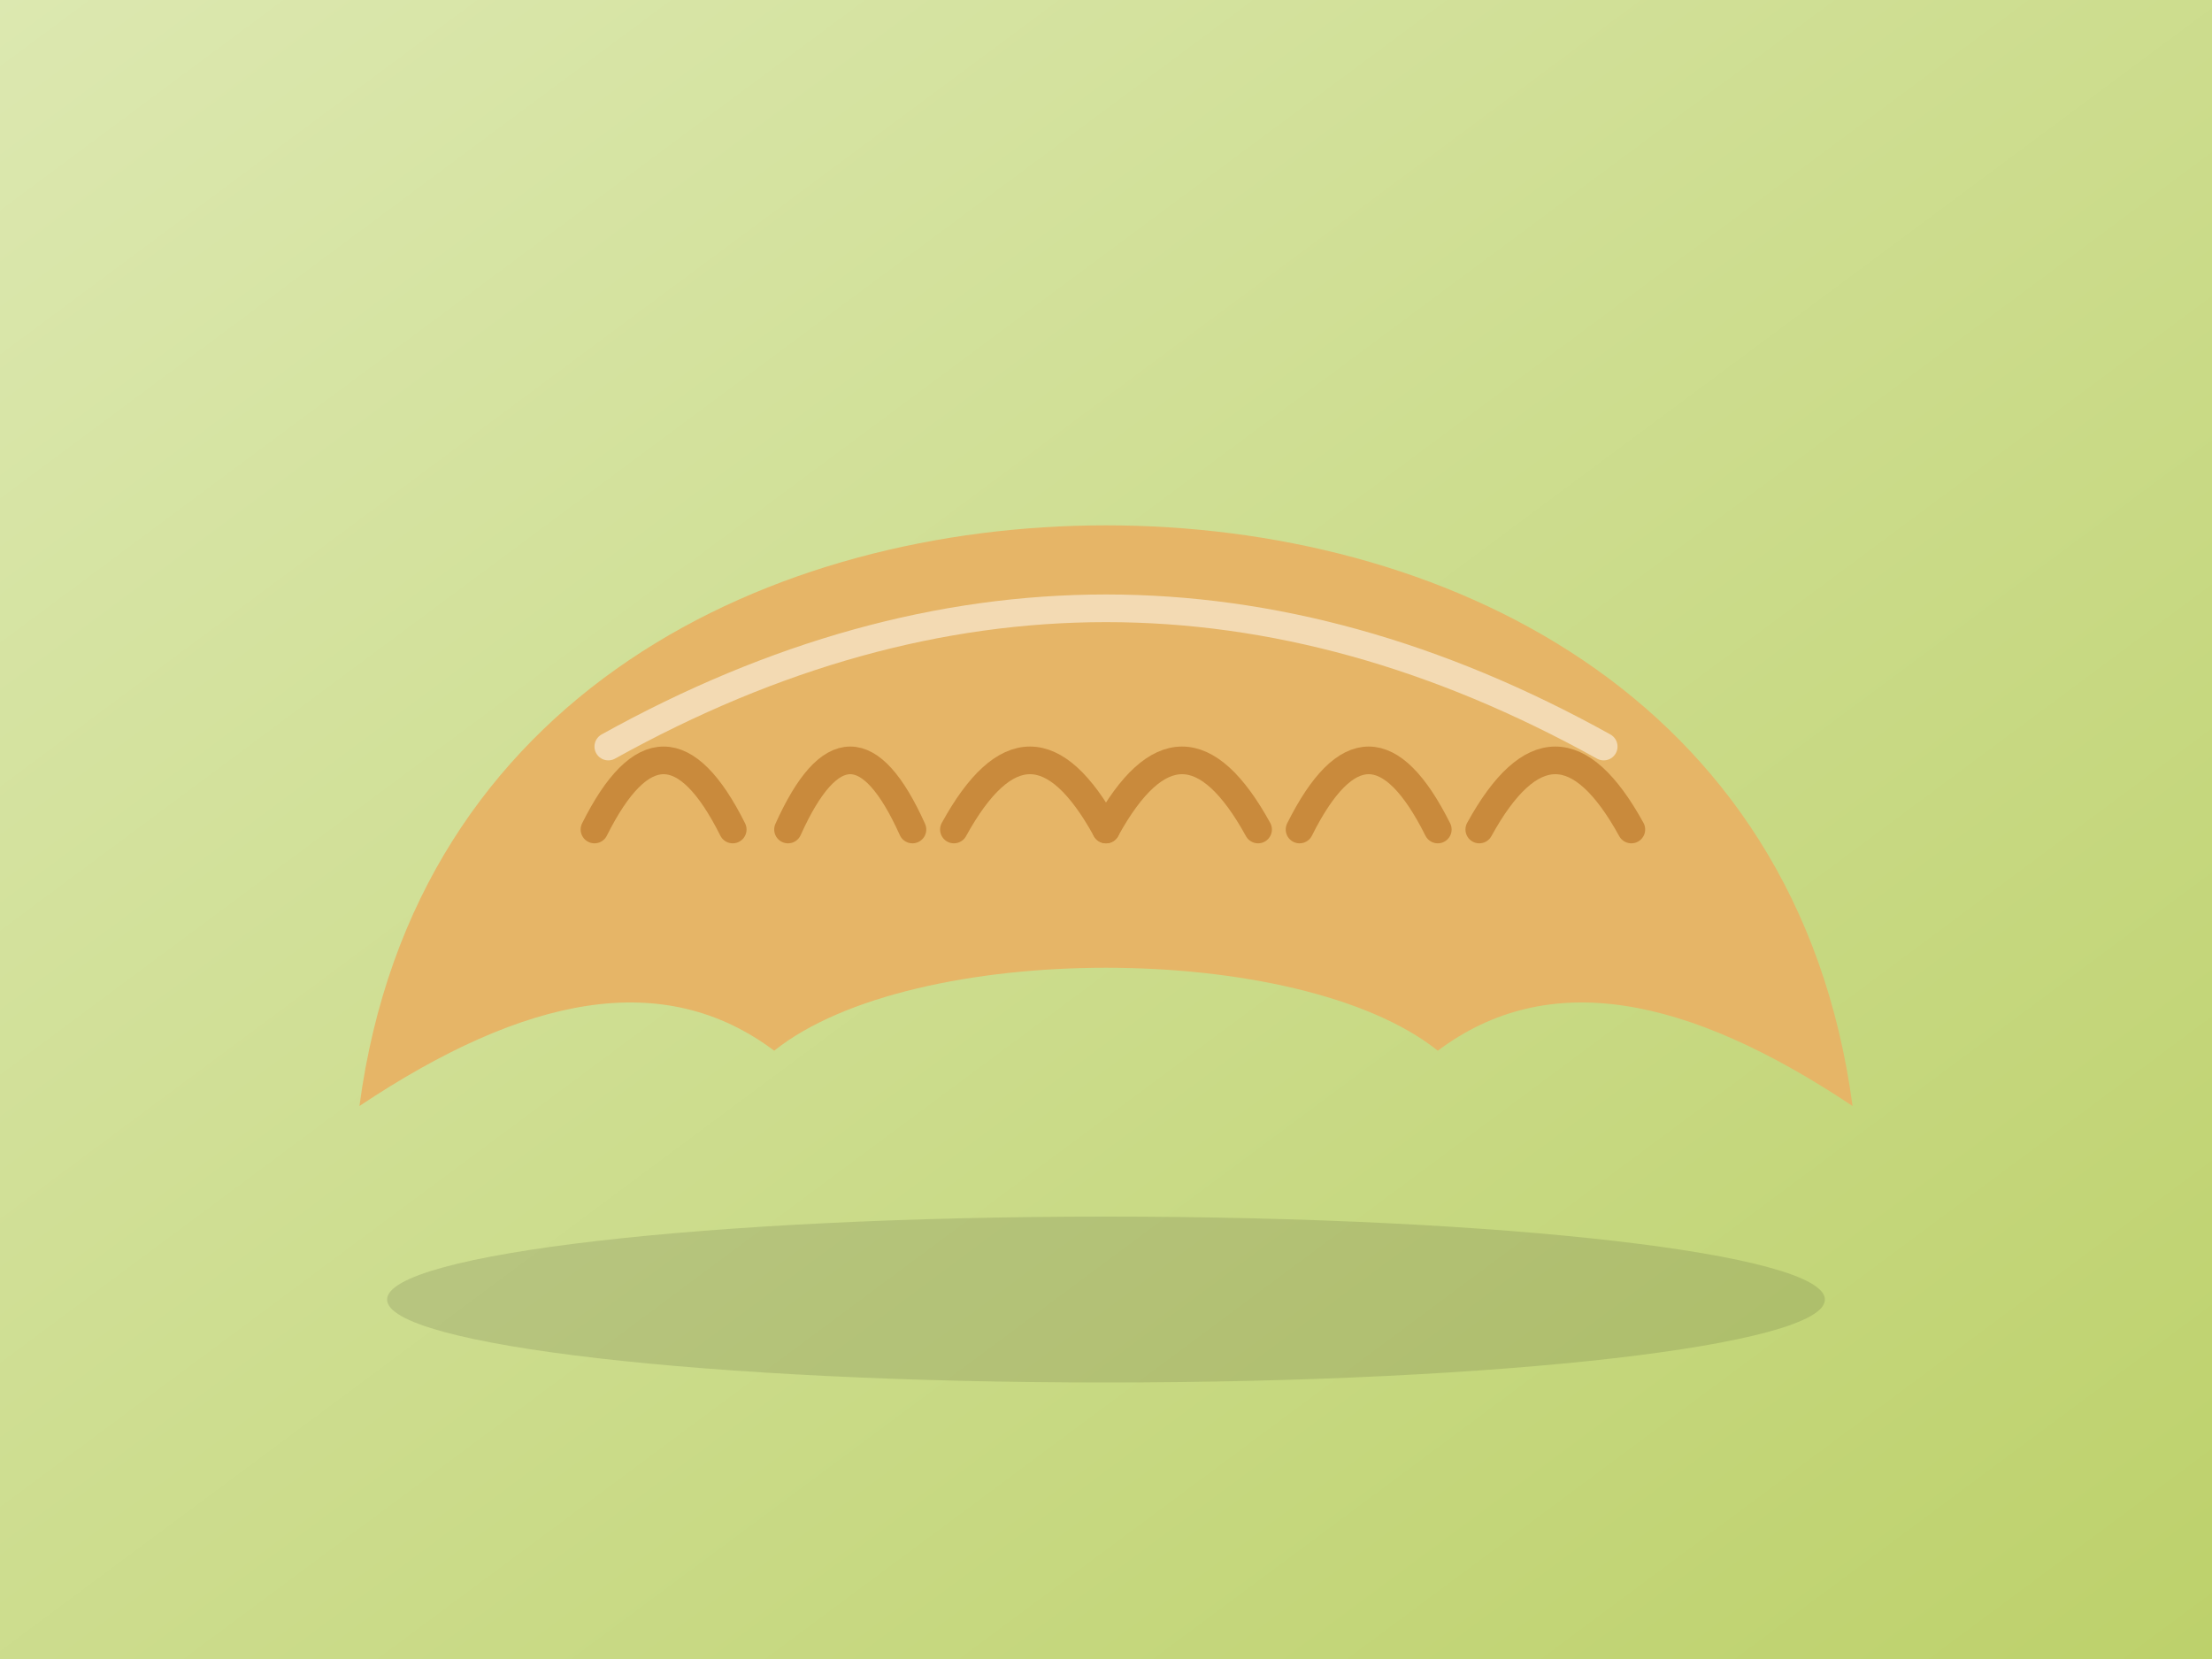
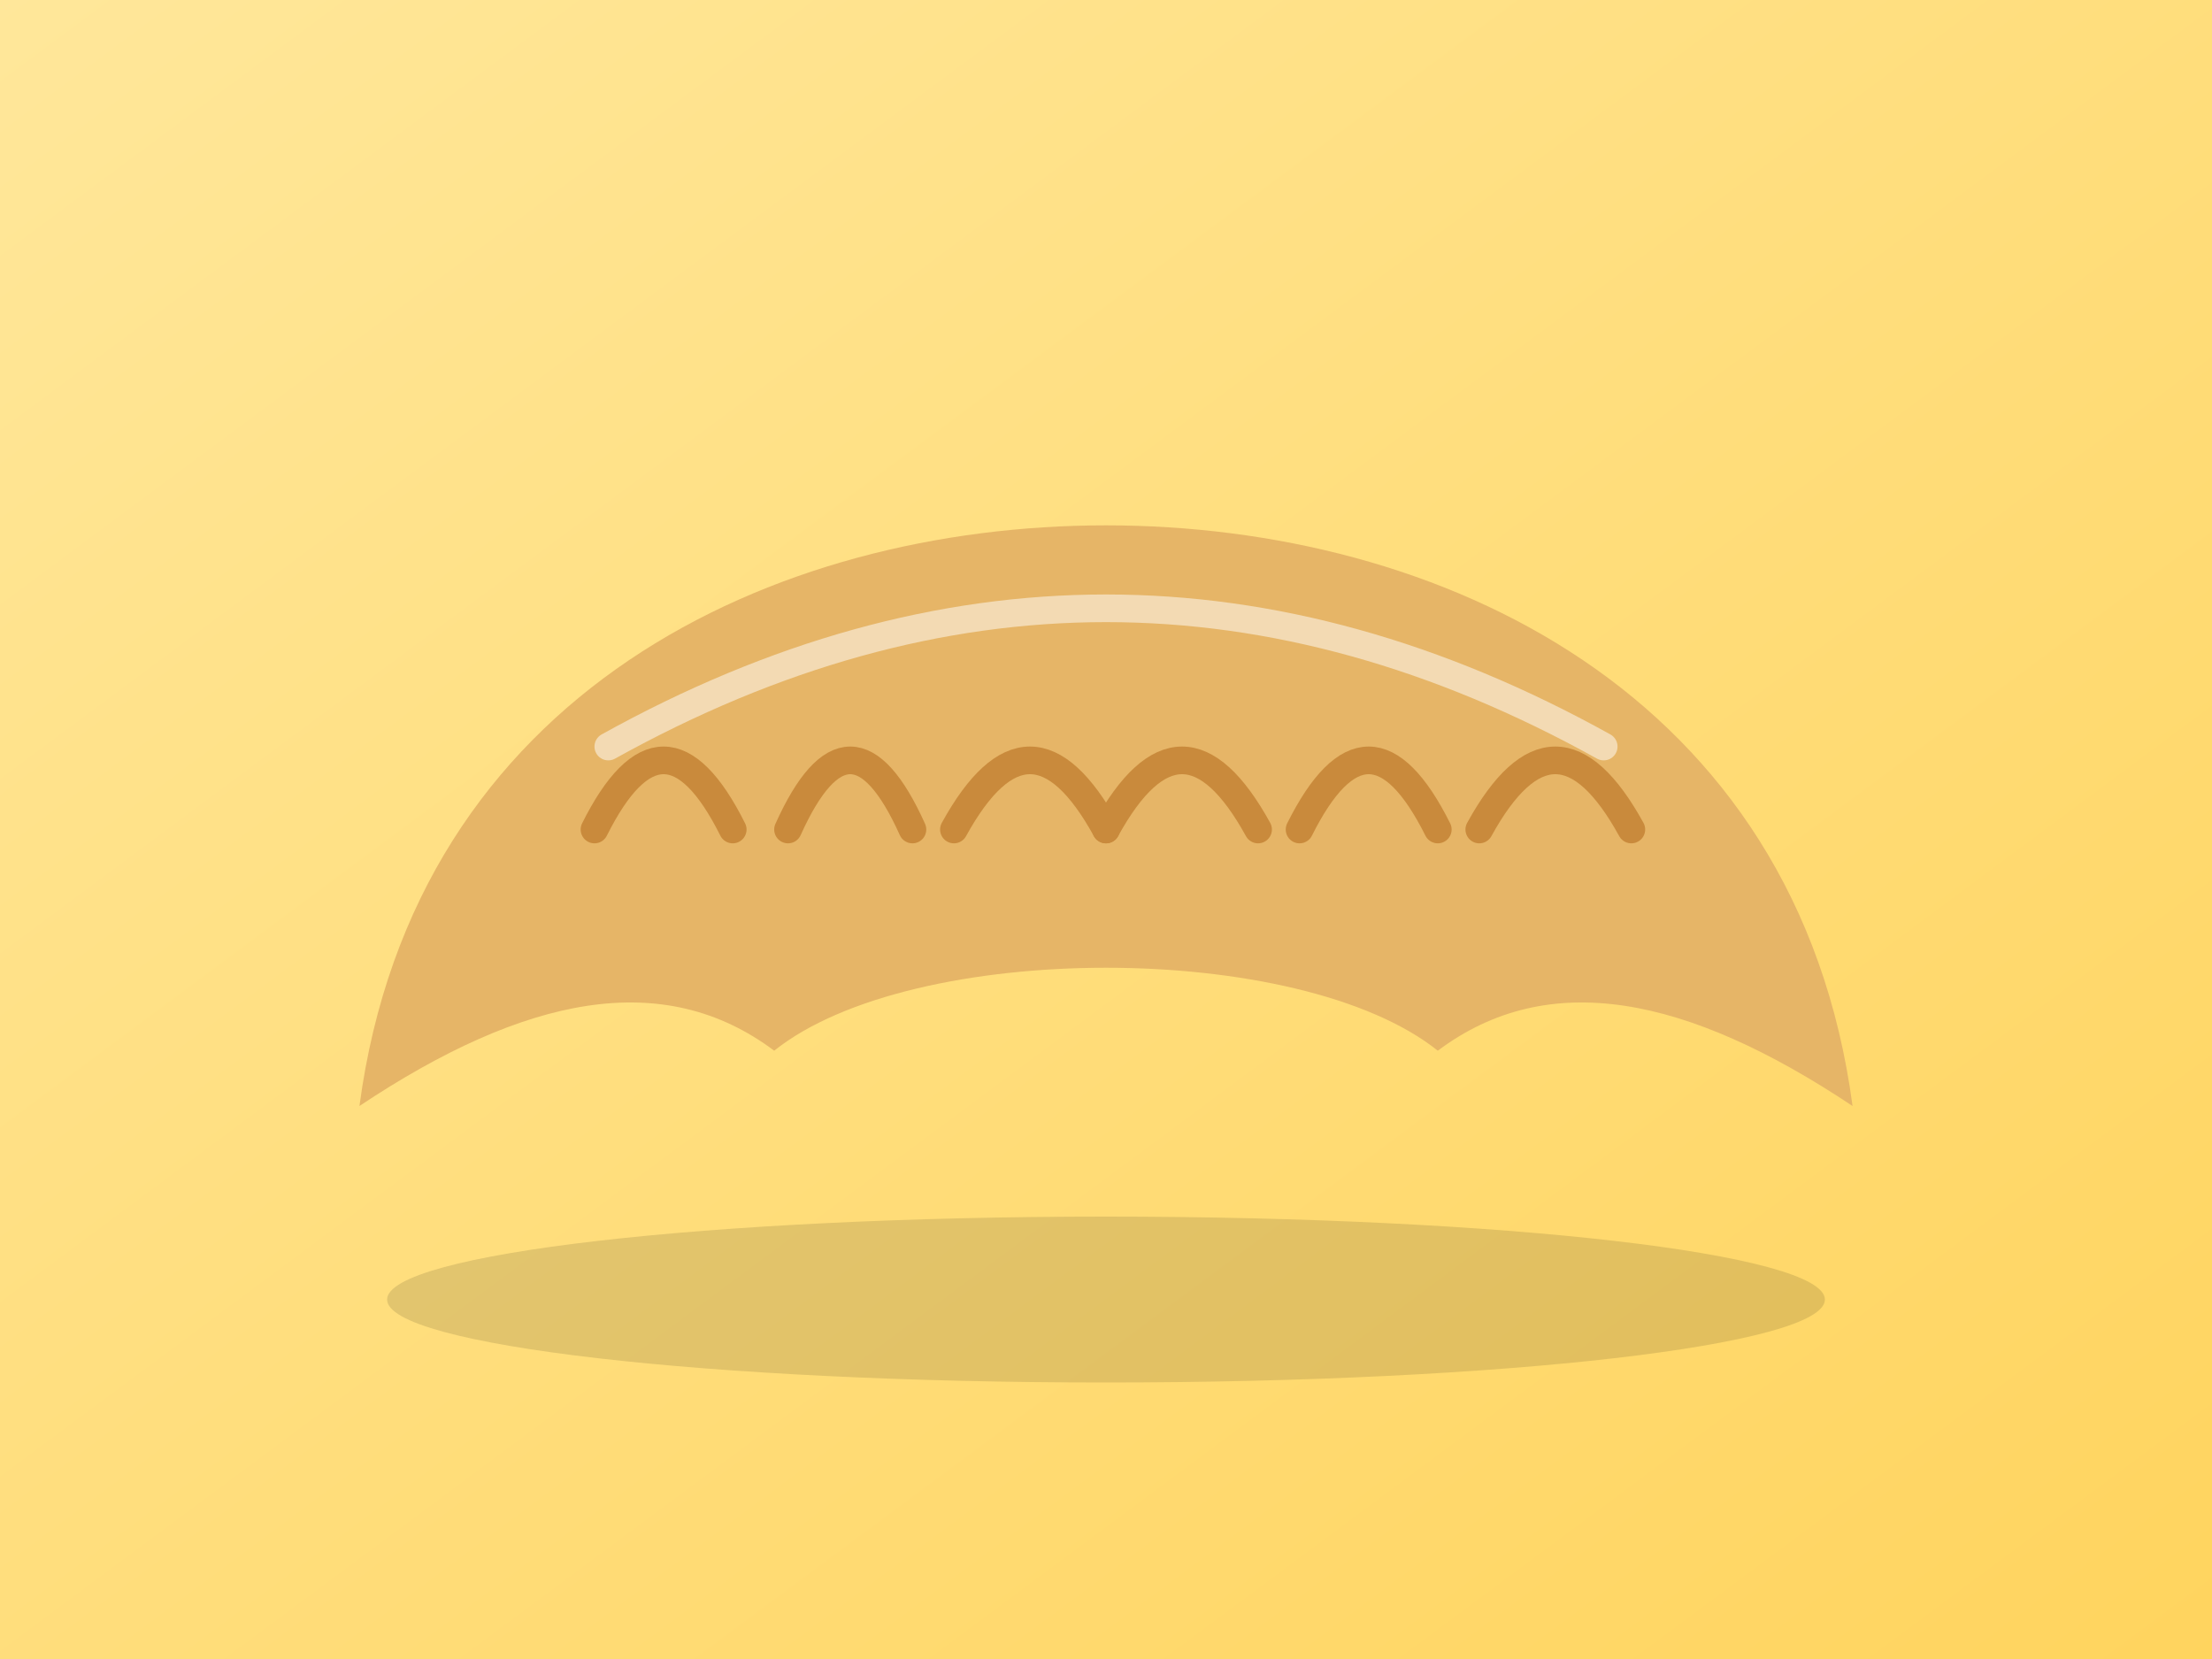
<svg xmlns="http://www.w3.org/2000/svg" viewBox="0 0 800 600" preserveAspectRatio="xMidYMid slice">
  <defs>
    <linearGradient id="g" x1="0" y1="0" x2="1" y2="1">
-       <stop offset="0" stop-color="#DCE8B0" />
-       <stop offset="1" stop-color="#BDD16B" />
+       <stop offset="0" stop-color="#FFE79A" />
+       <stop offset="1" stop-color="#FFD45E" />
    </linearGradient>
  </defs>
  <rect width="800" height="600" fill="url(#g)" />
-   <ellipse cx="400" cy="470" rx="260" ry="30" fill="#2B2E1A" opacity=".14" />
+   <ellipse cx="400" cy="470" rx="260" ry="30" fill="#2A2410" opacity=".14" />
  <path d="M130 400 C150 250 280 190 400 190 C520 190 650 250 670 400 C610 360 560 350 520 380 C470 340 330 340 280 380 C240 350 190 360 130 400Z" fill="#E6B567" />
  <path d="M215 300 Q240.0 250 265 300" fill="none" stroke="#C98A3C" stroke-width="10" stroke-linecap="round" />
  <path d="M285 300 Q307.5 250 330 300" fill="none" stroke="#C98A3C" stroke-width="10" stroke-linecap="round" />
  <path d="M345 300 Q372.5 250 400 300" fill="none" stroke="#C98A3C" stroke-width="10" stroke-linecap="round" />
  <path d="M400 300 Q427.5 250 455 300" fill="none" stroke="#C98A3C" stroke-width="10" stroke-linecap="round" />
  <path d="M470 300 Q495.0 250 520 300" fill="none" stroke="#C98A3C" stroke-width="10" stroke-linecap="round" />
  <path d="M535 300 Q562.5 250 590 300" fill="none" stroke="#C98A3C" stroke-width="10" stroke-linecap="round" />
  <path d="M220 270 Q400 170 580 270" fill="none" stroke="#fff" stroke-opacity=".5" stroke-width="10" stroke-linecap="round" />
</svg>
